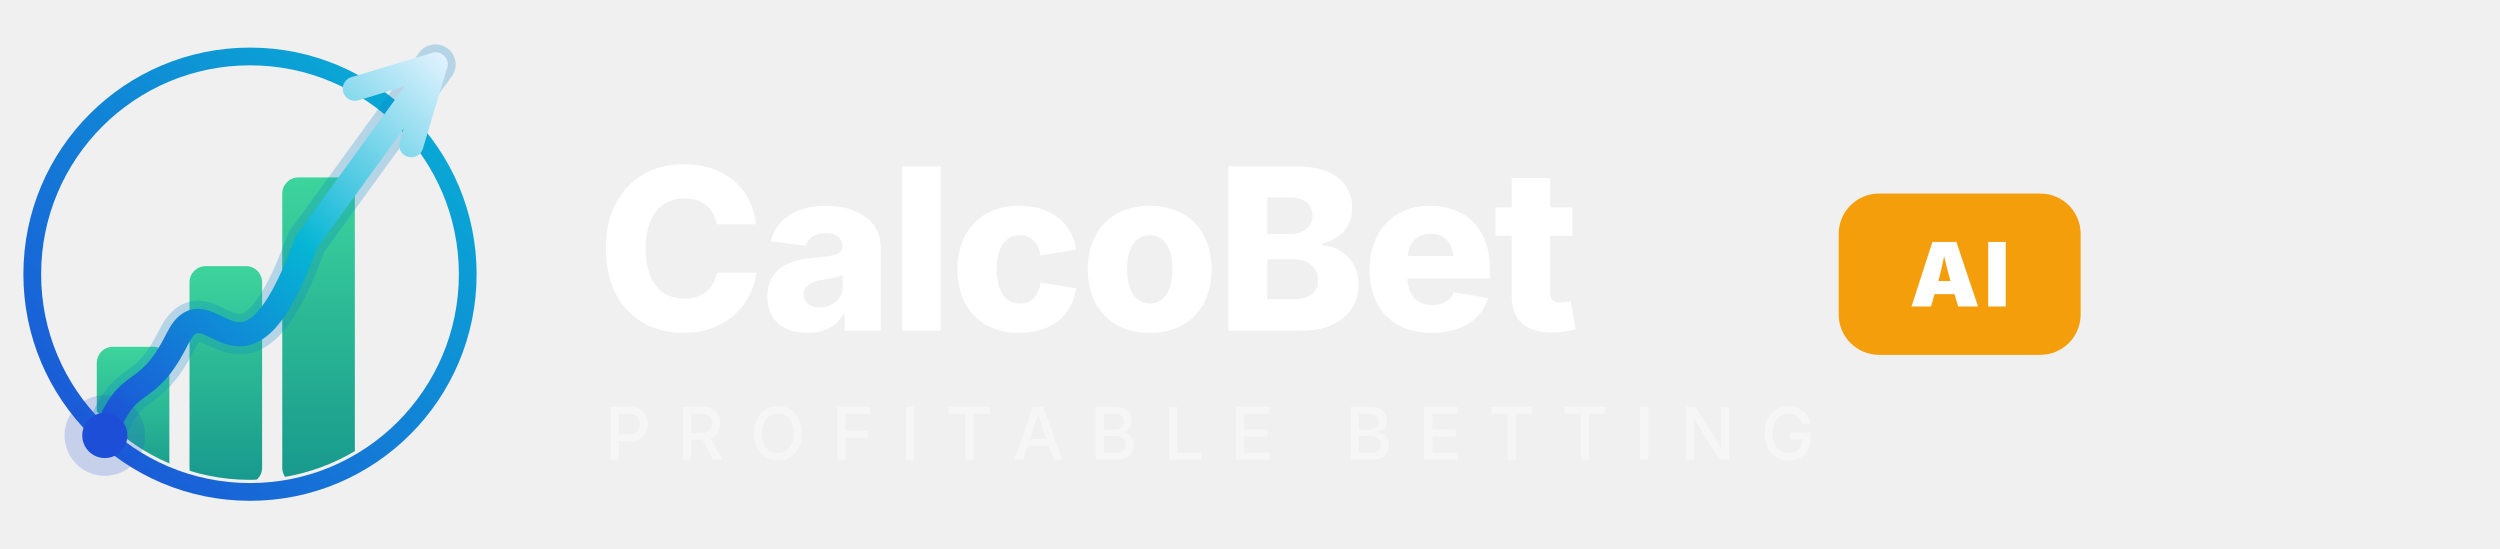
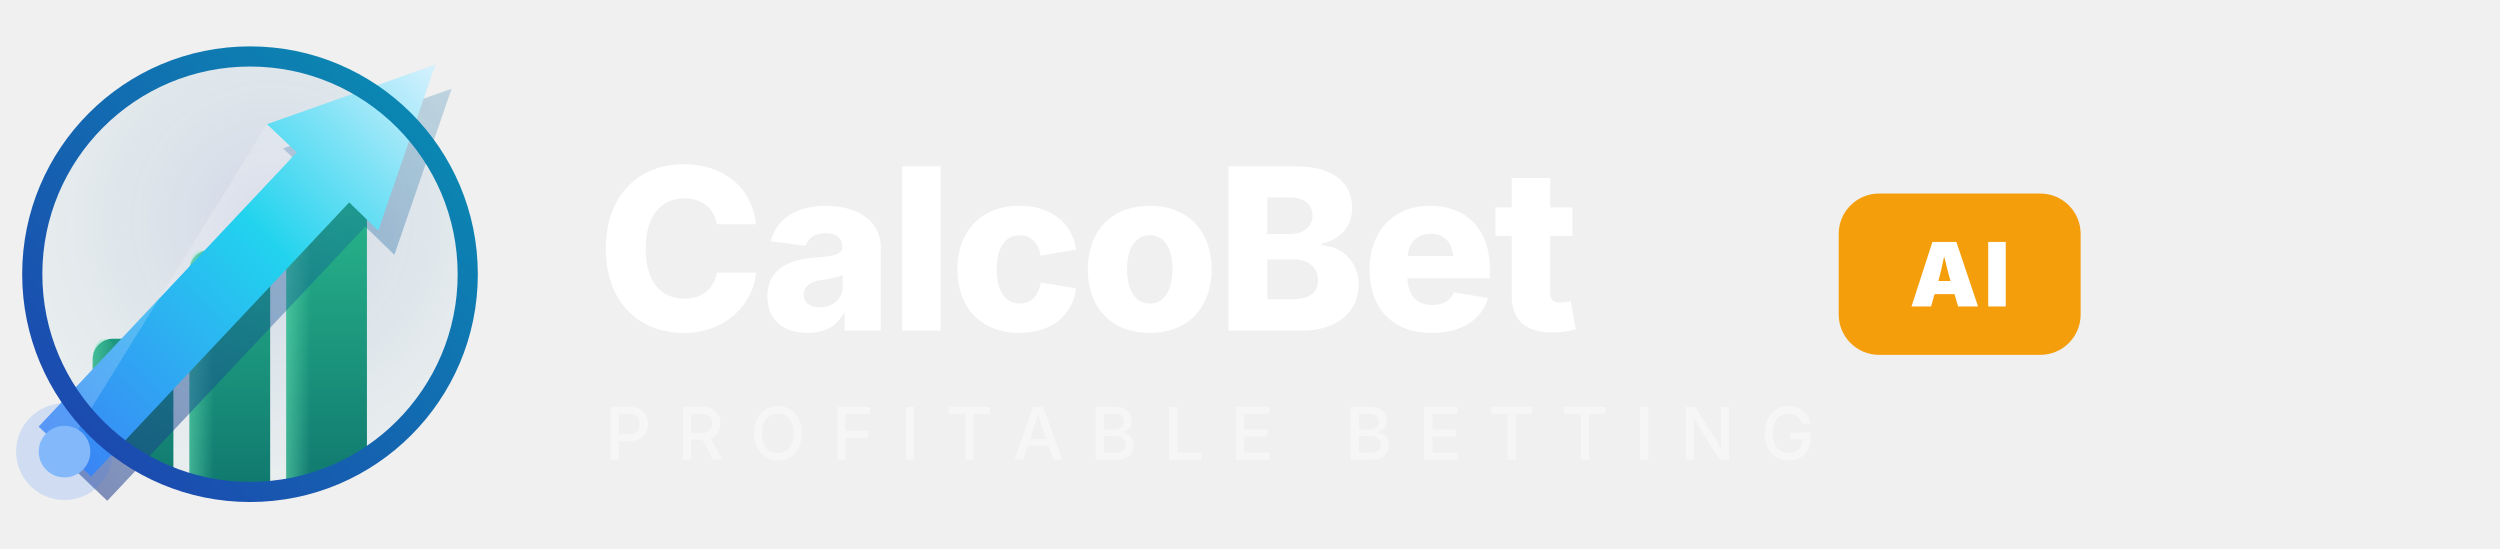
<svg xmlns="http://www.w3.org/2000/svg" viewBox="0 0 310 68" fill="none">
  <defs>
-     <linearGradient id="circG" x1="4" y1="61" x2="58" y2="7" gradientUnits="userSpaceOnUse">
-       <stop offset="0%" stop-color="#1D4ED8" />
-       <stop offset="100%" stop-color="#06B6D4" />
+     <linearGradient id="cg" x1="4" y1="61" x2="58" y2="7" gradientUnits="userSpaceOnUse">
+       <stop offset="0%" stop-color="#1E40AF" />
+       <stop offset="100%" stop-color="#0891B2" />
    </linearGradient>
-     <linearGradient id="barG" x1="0" y1="1" x2="0" y2="0">
-       <stop offset="0%" stop-color="#0D9488" />
+     <radialGradient id="rbg" cx="55%" cy="38%" r="60%">
+       <stop offset="0%" stop-color="#1E40AF" stop-opacity="0.14" />
+       <stop offset="100%" stop-color="#0891B2" stop-opacity="0.03" />
+     </radialGradient>
+     <linearGradient id="bg" x1="0" y1="62" x2="0" y2="7" gradientUnits="userSpaceOnUse">
+       <stop offset="0%" stop-color="#0F766E" />
      <stop offset="100%" stop-color="#34D399" />
    </linearGradient>
-     <linearGradient id="arrG" x1="12" y1="54" x2="55" y2="7" gradientUnits="userSpaceOnUse">
-       <stop offset="0%" stop-color="#1D4ED8" />
-       <stop offset="55%" stop-color="#06B6D4" />
+     <linearGradient id="bh" x1="0" y1="0" x2="1" y2="0">
+       <stop offset="0%" stop-color="#6EE7B7" stop-opacity="0.5" />
+       <stop offset="100%" stop-color="#6EE7B7" stop-opacity="0" />
+     </linearGradient>
+     <linearGradient id="ag" x1="5" y1="56" x2="55" y2="7" gradientUnits="userSpaceOnUse">
+       <stop offset="0%" stop-color="#3B82F6" />
+       <stop offset="55%" stop-color="#22D3EE" />
      <stop offset="100%" stop-color="#E0F2FE" />
    </linearGradient>
-     <clipPath id="circClip">
-       <circle cx="31" cy="34" r="25.5" />
+     <linearGradient id="as" x1="5" y1="56" x2="55" y2="7" gradientUnits="userSpaceOnUse">
+       <stop offset="0%" stop-color="#1E3A8A" stop-opacity="0.55" />
+       <stop offset="100%" stop-color="#0369A1" stop-opacity="0.2" />
+     </linearGradient>
+     <clipPath id="cc">
+       <circle cx="31" cy="34" r="26.5" />
    </clipPath>
  </defs>
-   <circle cx="31" cy="34" r="27" stroke="url(#circG)" stroke-width="2.2" />
-   <g clip-path="url(#circClip)">
-     <rect x="12" y="43" width="9" height="17" rx="2" fill="url(#barG)" opacity="0.95" />
-     <rect x="23.5" y="33" width="9" height="27" rx="2" fill="url(#barG)" opacity="0.95" />
-     <rect x="35" y="22" width="9" height="38" rx="2" fill="url(#barG)" opacity="0.95" />
+   <circle cx="31" cy="34" r="27" fill="url(#rbg)" />
+   <g clip-path="url(#cc)">
+     <rect x="11.5" y="42" width="10" height="20" rx="2.5" fill="url(#bg)" />
+     <rect x="11.5" y="42" width="3" height="20" rx="2.5" fill="url(#bh)" />
+     <rect x="23.5" y="31" width="10" height="31" rx="2.5" fill="url(#bg)" />
+     <rect x="23.5" y="31" width="3" height="31" rx="2.5" fill="url(#bh)" />
+     <rect x="35.5" y="19" width="10" height="43" rx="2.5" fill="url(#bg)" />
+     <rect x="35.5" y="19" width="3" height="43" rx="2.5" fill="url(#bh)" />
  </g>
-   <path d="M13,54 C16,46 18,50 22,42 C26,34 30,52 38,30 L54,8" stroke="#0284C7" stroke-width="5" stroke-linecap="round" stroke-linejoin="round" opacity="0.25" fill="none" />
-   <path d="M13,54 C16,46 18,50 22,42 C26,34 30,52 38,30 L54,8" stroke="url(#arrG)" stroke-width="3" stroke-linecap="round" stroke-linejoin="round" fill="none" />
-   <polyline points="44,11 54,8 51,18" stroke="url(#arrG)" stroke-width="3" stroke-linecap="round" stroke-linejoin="round" />
-   <circle cx="13" cy="54" r="2.8" fill="#1D4ED8" />
-   <circle cx="13" cy="54" r="5" fill="#1D4ED8" opacity="0.2" />
+   <path d="M 6.8,55.9 L 13.3,62.1 L 45.3,28.1 L 48.9,31.6 L 56,11 L 35.1,18.4 L 38.8,21.9 Z" fill="url(#as)" />
+   <path d="M 4.8,52.9 L 11.3,59.1 L 43.3,25.1 L 46.9,28.6 L 54,8 L 33.1,15.4 L 36.8,18.9 Z" fill="url(#ag)" />
+   <path d="M 4.8,52.9 L 8,56 L 33.1,15.4 L 36.8,18.9 Z" fill="white" opacity="0.18" />
+   <circle cx="8" cy="56" r="3.2" fill="#93C5FD" />
+   <circle cx="8" cy="56" r="6" fill="#3B82F6" opacity="0.18" />
+   <circle cx="31" cy="34" r="27" stroke="url(#cg)" stroke-width="2.5" />
  <text x="74" y="41" font-family="'Inter','Helvetica Neue',Arial,sans-serif" font-weight="800" font-size="28" letter-spacing="-0.5" fill="white">CalcoBet</text>
-   <rect x="228" y="24" width="30" height="20" rx="5" ry="5">
-     <animate attributeName="opacity" values="1" dur="0s" />
-   </rect>
-   <rect x="228" y="24" width="30" height="20" rx="5" ry="5" fill="#F59E0B" />
+   <rect x="228" y="24" width="30" height="20" rx="5" fill="#F59E0B" />
  <text x="243" y="38" font-family="'Inter','Helvetica Neue',Arial,sans-serif" font-weight="900" font-size="11" letter-spacing="0.5" fill="white" text-anchor="middle">AI</text>
  <text x="75" y="57" font-family="'Inter','Helvetica Neue',Arial,sans-serif" font-weight="500" font-size="9" letter-spacing="3.2" fill="rgba(255,255,255,0.42)">PROFITABLE BETTING</text>
</svg>
